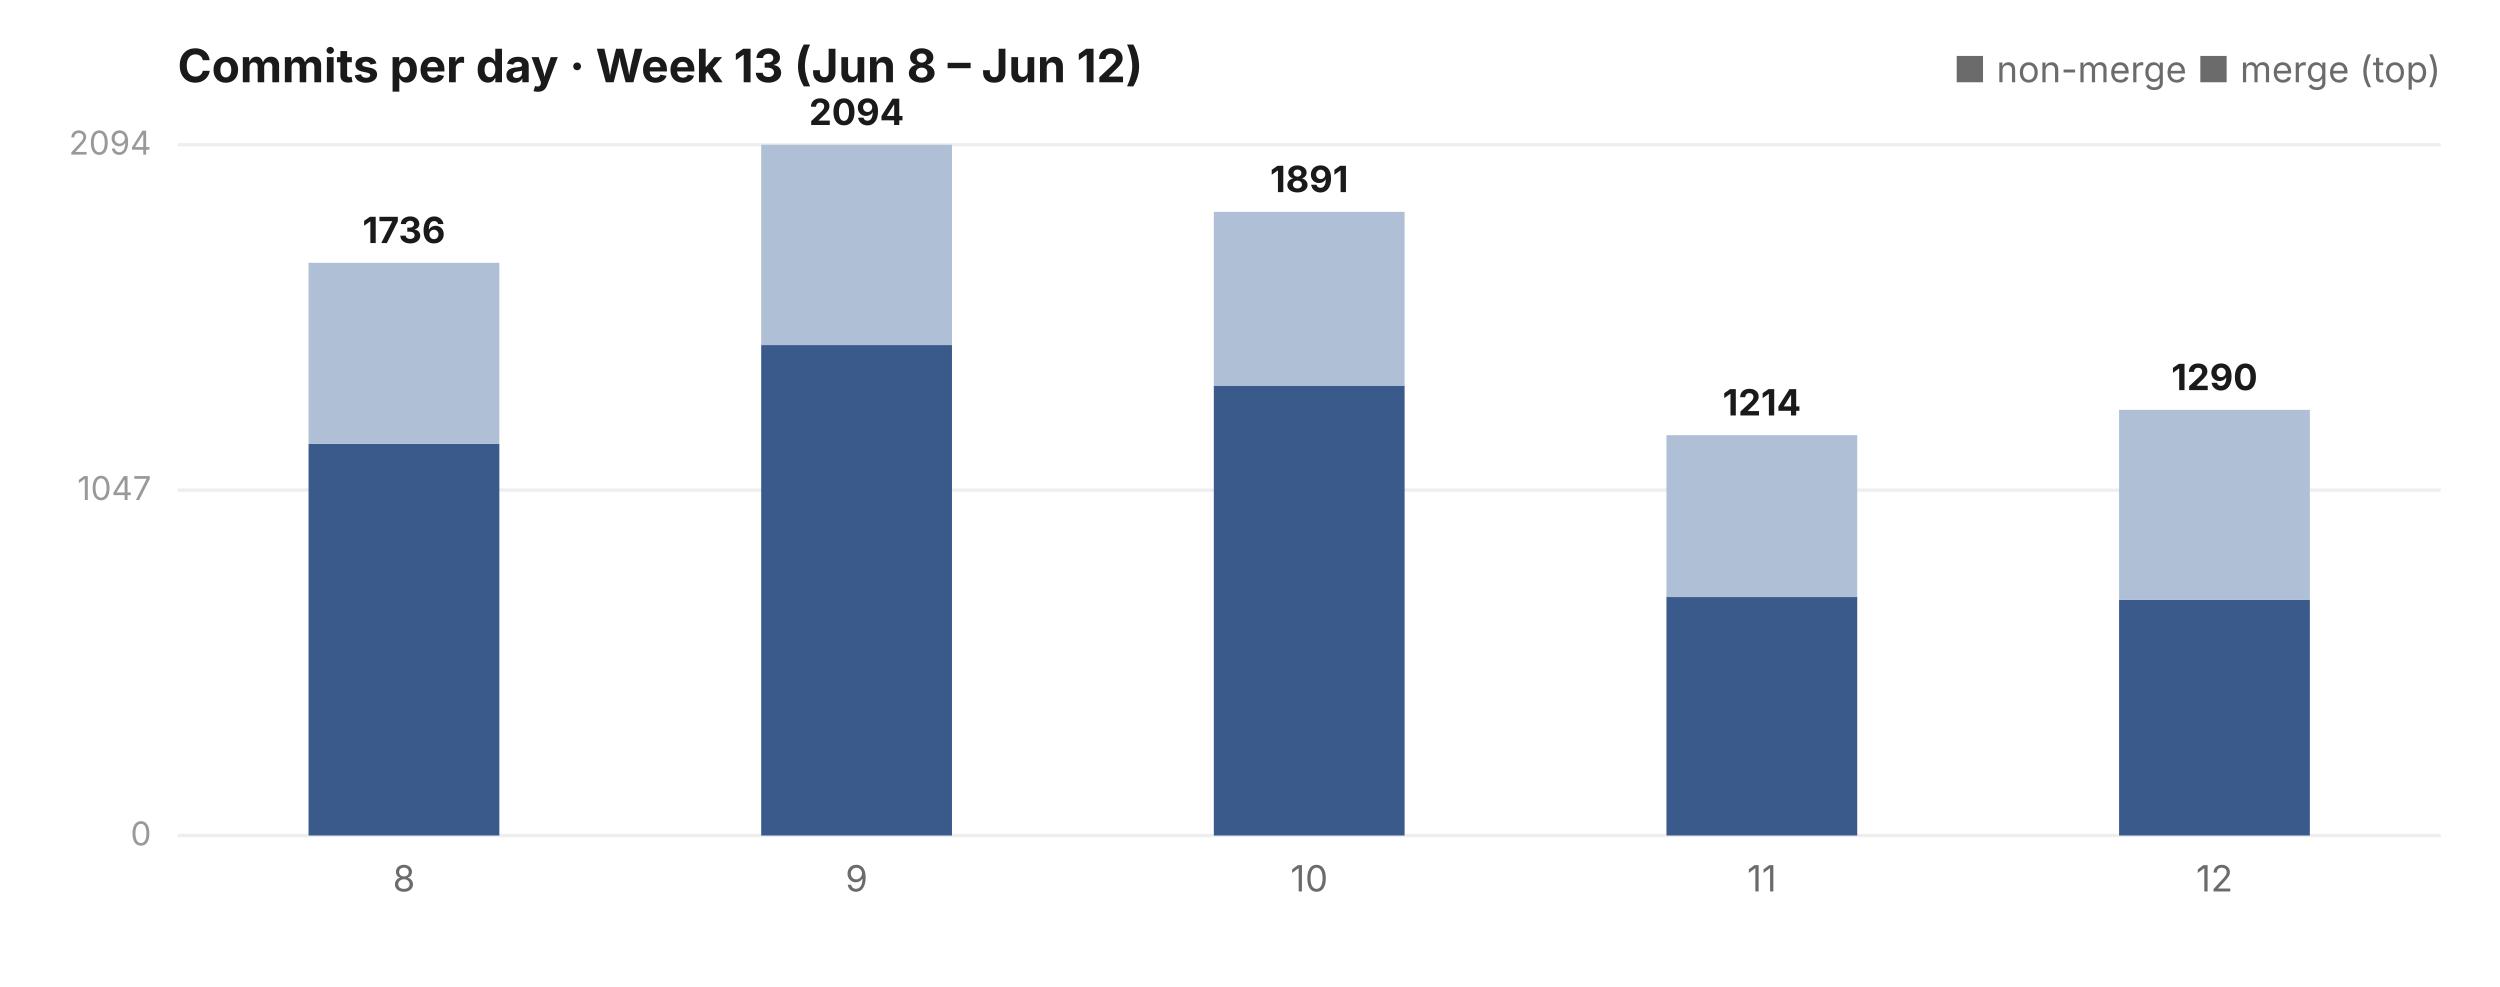
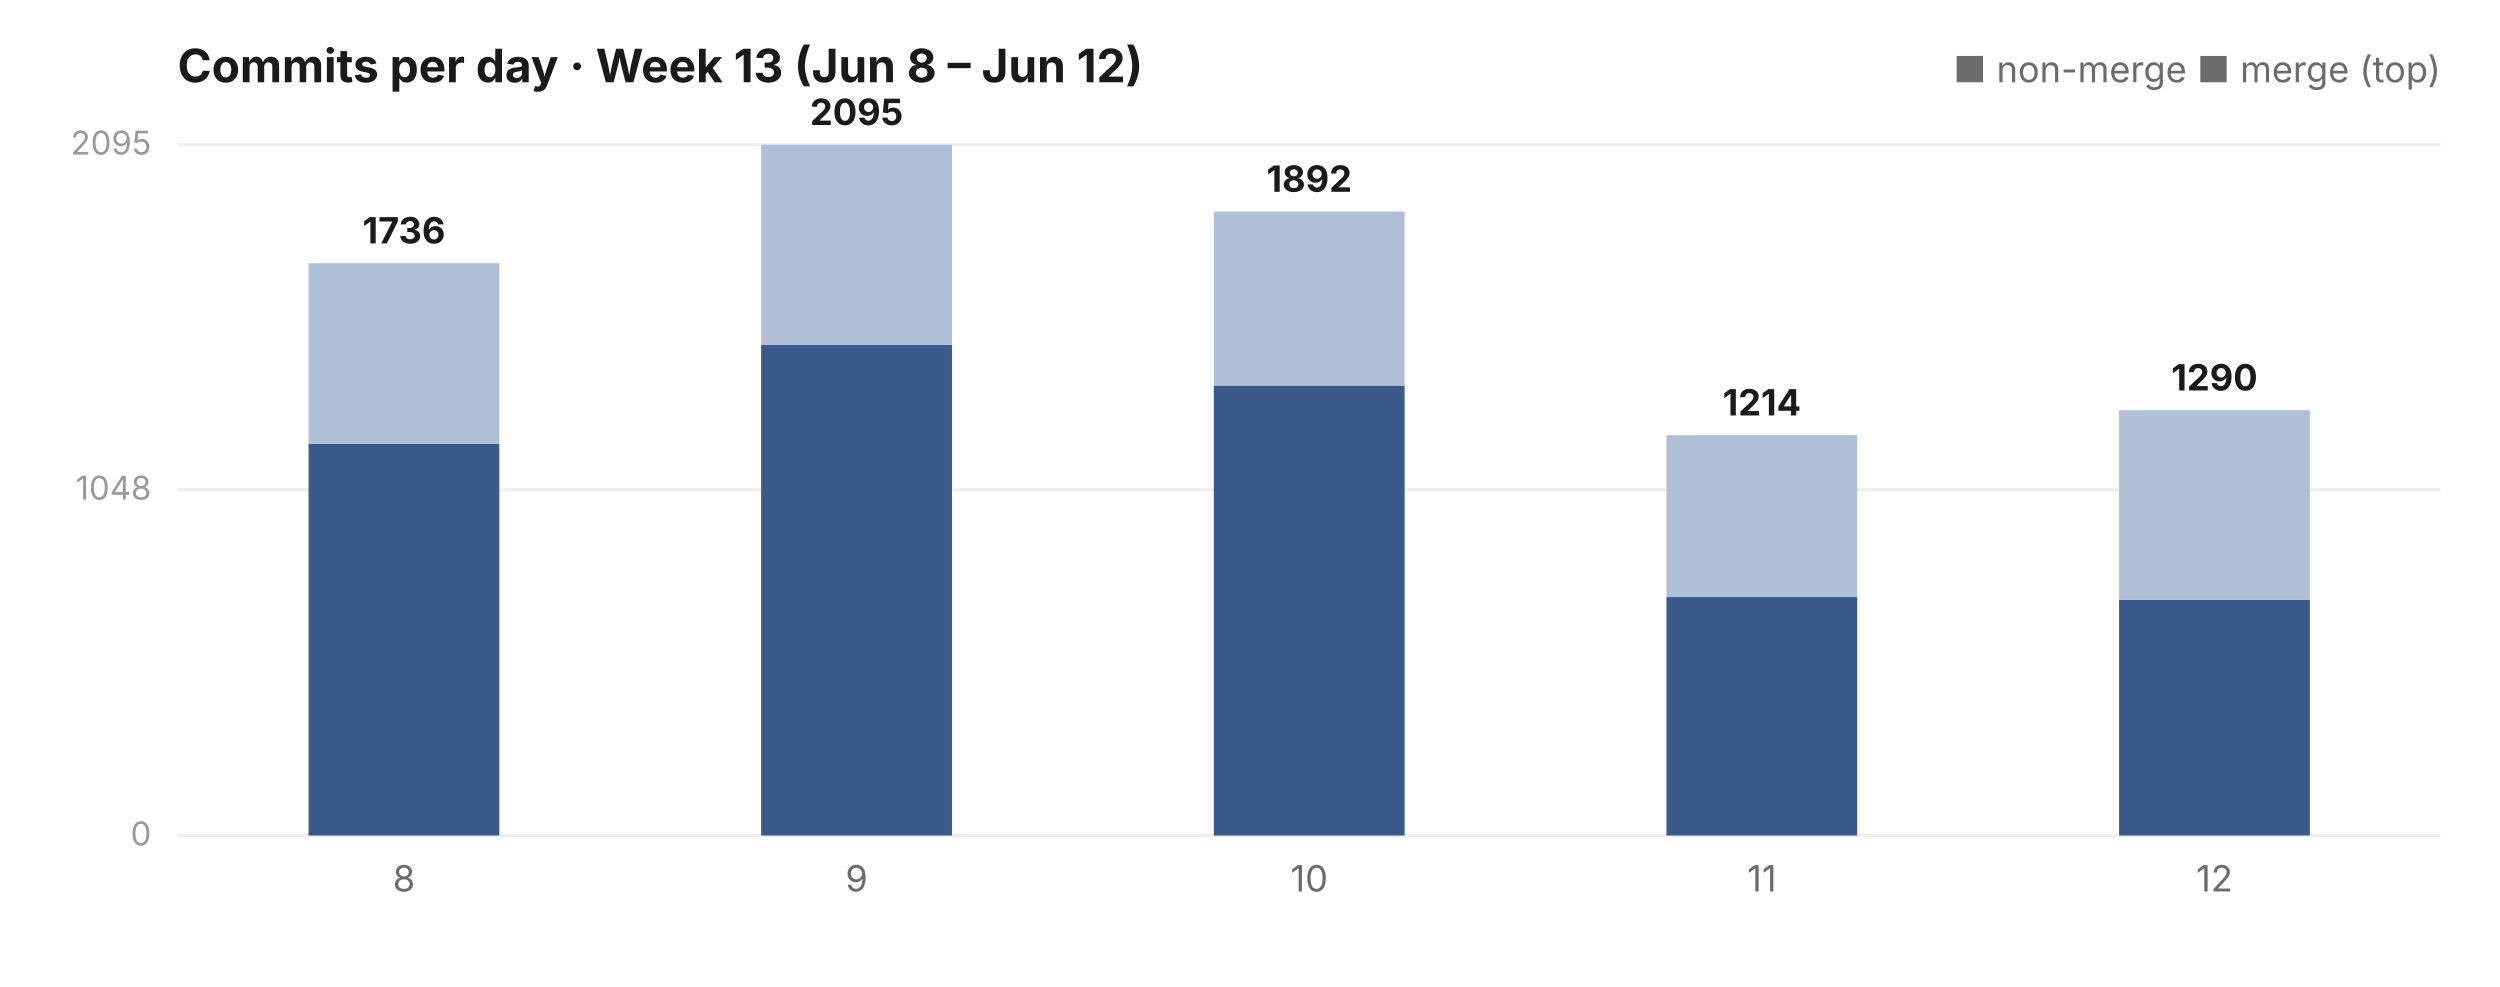
<svg xmlns="http://www.w3.org/2000/svg" viewBox="0 0 760 300" width="100%" style="font-family:-apple-system,Segoe UI,sans-serif;background:#fff;border:1px solid #e7e7e4;border-radius:8px">
  <text x="54" y="25" font-size="14" font-weight="700" fill="#1a1a1a">Commits per day · Week 13 (Jun 8 – Jun 12)</text>
  <text x="742" y="25" font-size="11" fill="#6b6b6b" text-anchor="end">■ non-merge ■ merge (top)</text>
  <line x1="54" y1="254.0" x2="742" y2="254.0" stroke="#eee" />
  <text x="46" y="257.0" font-size="10" fill="#999" text-anchor="end">0</text>
-   <line x1="54" y1="149.0" x2="742" y2="149.0" stroke="#eee" />
-   <text x="46" y="152.0" font-size="10" fill="#999" text-anchor="end">1047</text>
+   <line x1="54" y1="148.9" x2="742" y2="148.9" stroke="#eee" />
+   <text x="46" y="151.9" font-size="10" fill="#999" text-anchor="end">1048</text>
  <line x1="54" y1="44.0" x2="742" y2="44.0" stroke="#eee" />
-   <text x="46" y="47.0" font-size="10" fill="#999" text-anchor="end">2094</text>
+   <text x="46" y="47.0" font-size="10" fill="#999" text-anchor="end">2095</text>
  <rect x="93.8" y="134.9" width="58.0" height="119.1" fill="#3a5a8c" />
-   <rect x="93.8" y="79.9" width="58.0" height="55.0" fill="#aebfd6" />
+   <rect x="93.8" y="80.0" width="58.0" height="54.9" fill="#aebfd6" />
  <text x="122.8" y="271.0" font-size="11" fill="#6b6b6b" text-anchor="middle">8</text>
-   <text x="122.8" y="73.9" font-size="11" fill="#1a1a1a" text-anchor="middle" font-weight="700">1736</text>
-   <rect x="231.4" y="104.9" width="58.0" height="149.1" fill="#3a5a8c" />
-   <rect x="231.4" y="44.0" width="58.0" height="60.9" fill="#aebfd6" />
+   <text x="122.8" y="74.0" font-size="11" fill="#1a1a1a" text-anchor="middle" font-weight="700">1736</text>
+   <rect x="231.4" y="104.8" width="58.0" height="149.2" fill="#3a5a8c" />
+   <rect x="231.4" y="44.0" width="58.0" height="60.8" fill="#aebfd6" />
  <text x="260.4" y="271.0" font-size="11" fill="#6b6b6b" text-anchor="middle">9</text>
-   <text x="260.4" y="38.0" font-size="11" fill="#1a1a1a" text-anchor="middle" font-weight="700">2094</text>
+   <text x="260.4" y="38.0" font-size="11" fill="#1a1a1a" text-anchor="middle" font-weight="700">2095</text>
  <rect x="369.0" y="117.2" width="58.0" height="136.8" fill="#3a5a8c" />
-   <rect x="369.0" y="64.4" width="58.0" height="52.9" fill="#aebfd6" />
+   <rect x="369.0" y="64.3" width="58.0" height="52.8" fill="#aebfd6" />
  <text x="398.0" y="271.0" font-size="11" fill="#6b6b6b" text-anchor="middle">10</text>
-   <text x="398.0" y="58.4" font-size="11" fill="#1a1a1a" text-anchor="middle" font-weight="700">1891</text>
+   <text x="398.0" y="58.3" font-size="11" fill="#1a1a1a" text-anchor="middle" font-weight="700">1892</text>
  <rect x="506.6" y="181.5" width="58.0" height="72.5" fill="#3a5a8c" />
  <rect x="506.6" y="132.3" width="58.0" height="49.2" fill="#aebfd6" />
  <text x="535.6" y="271.0" font-size="11" fill="#6b6b6b" text-anchor="middle">11</text>
  <text x="535.6" y="126.3" font-size="11" fill="#1a1a1a" text-anchor="middle" font-weight="700">1214</text>
  <rect x="644.2" y="182.3" width="58.0" height="71.7" fill="#3a5a8c" />
-   <rect x="644.2" y="124.6" width="58.0" height="57.7" fill="#aebfd6" />
+   <rect x="644.2" y="124.7" width="58.0" height="57.6" fill="#aebfd6" />
  <text x="673.2" y="271.0" font-size="11" fill="#6b6b6b" text-anchor="middle">12</text>
-   <text x="673.2" y="118.6" font-size="11" fill="#1a1a1a" text-anchor="middle" font-weight="700">1290</text>
+   <text x="673.2" y="118.7" font-size="11" fill="#1a1a1a" text-anchor="middle" font-weight="700">1290</text>
</svg>
